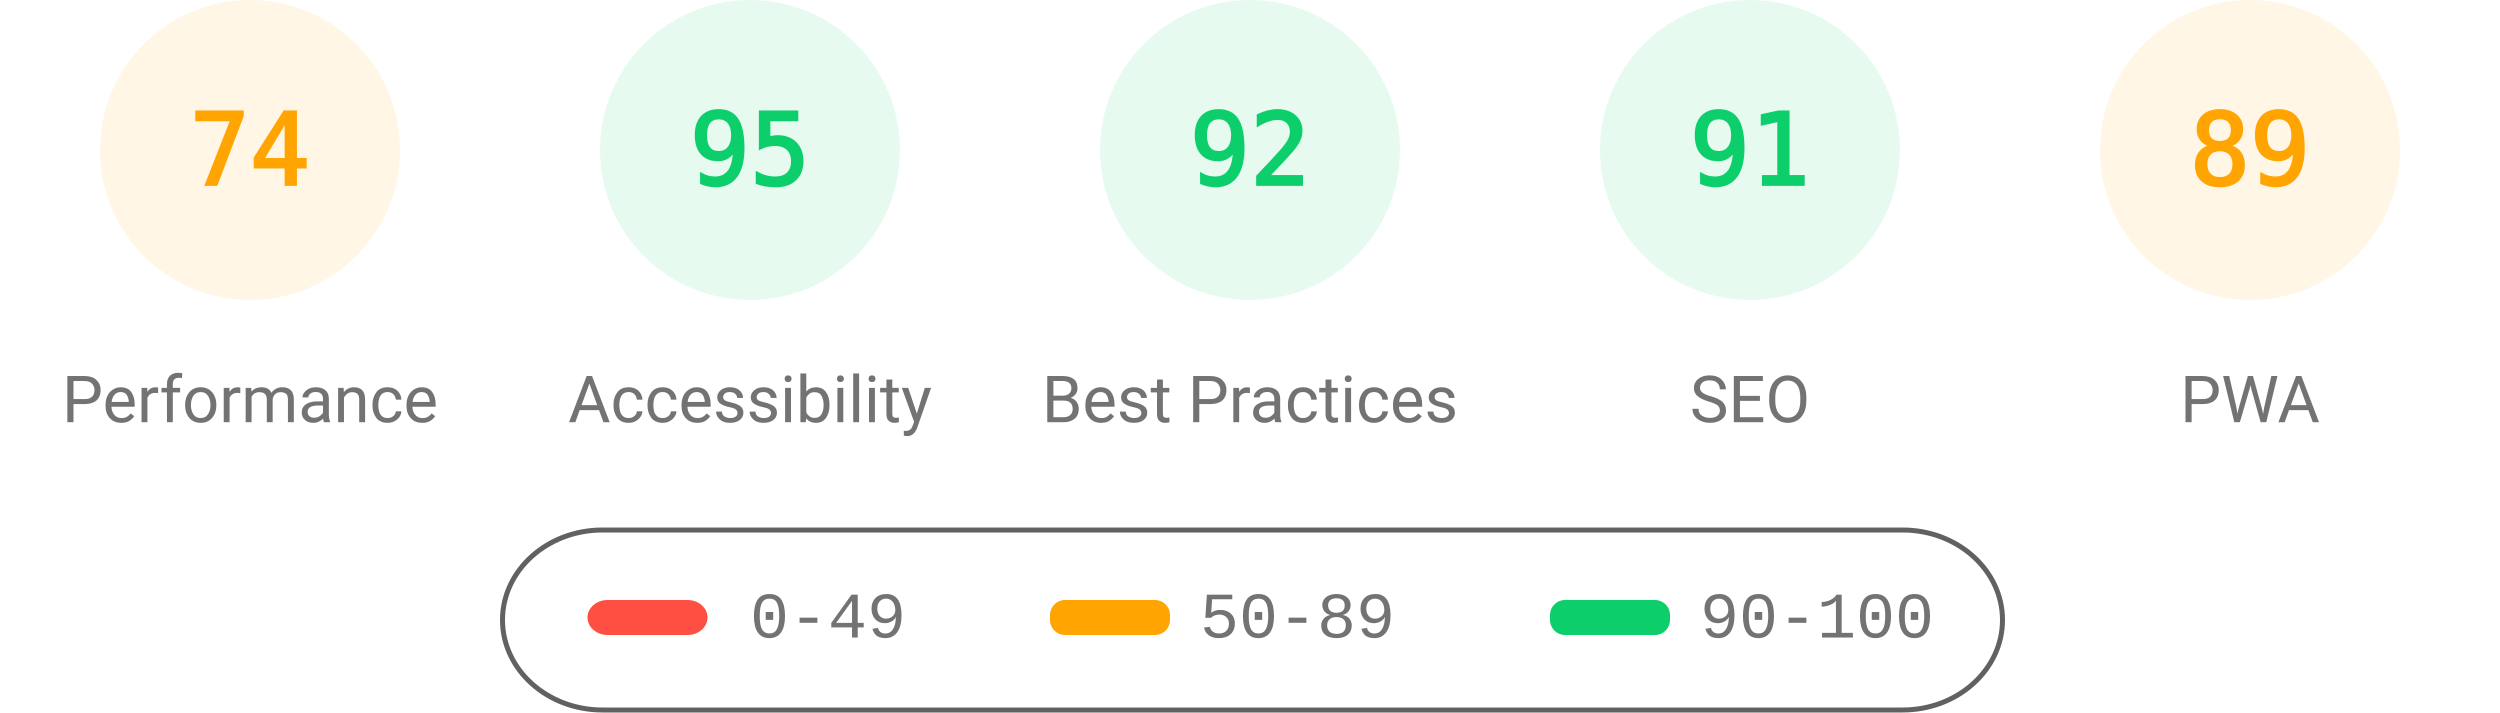
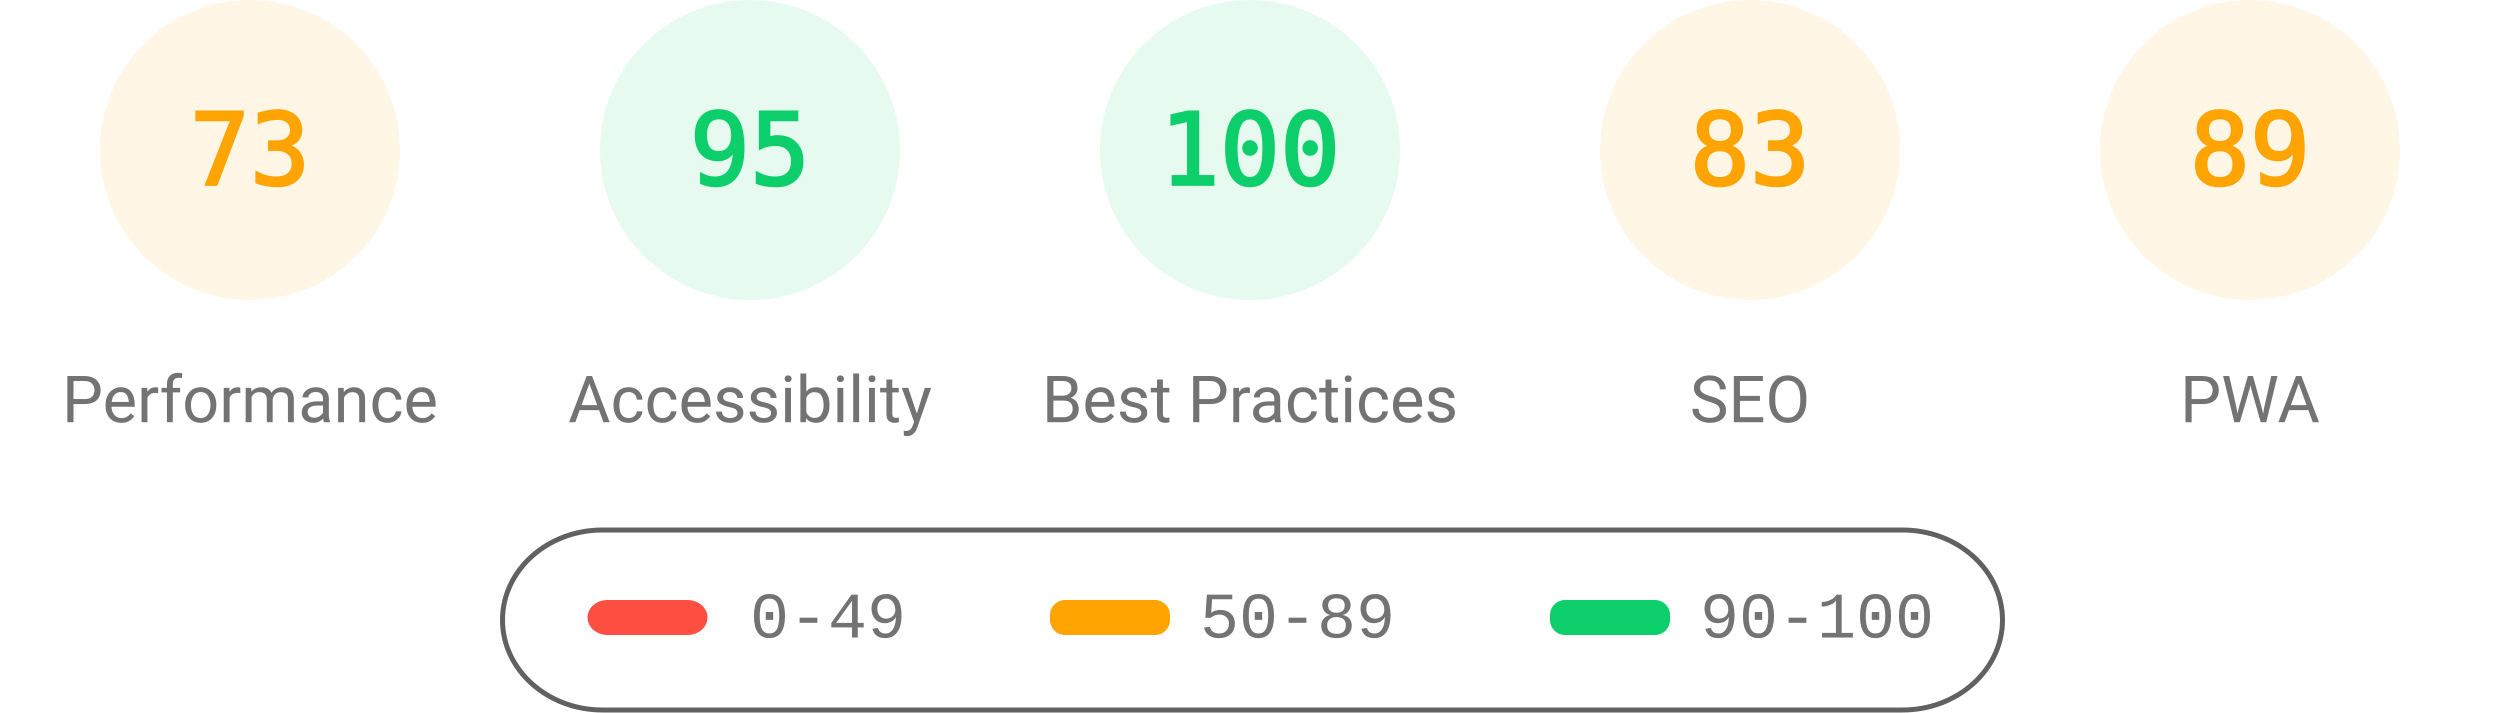
<svg xmlns="http://www.w3.org/2000/svg" fill="none" width="1000" height="285">
  <style>.gauge-base{opacity:.1}.gauge-arc{fill:none;animation-delay:250ms;stroke-linecap:round;transform:rotate(-90deg);transform-origin:100px 60px;animation:load-gauge 1s ease forwards}.guage-text{font-size:40px;font-family:monospace;text-align:center}.guage-red{color:#ff4e42;fill:#ff4e42;stroke:#ff4e42}.guage-orange{color:#ffa400;fill:#ffa400;stroke:#ffa400}.guage-green{color:#0cce6b;fill:#0cce6b;stroke:#0cce6b}.guage-undefined{color:#5c5c5c;fill:#5c5c5c;stroke:#5c5c5c}.guage-title{color:#737373;fill:#737373;stroke:none;font-size:26px;line-height:26px;font-family:Roboto,Halvetica,Arial,sans-serif}@keyframes load-gauge{from{stroke-dasharray:0 352.858}}</style>
  <svg class="guage-div guage-perf guage-orange" viewBox="0 0 200 200" width="200" height="200">
    <circle class="gauge-base" r="56" cx="100" cy="60" stroke-width="8" />
-     <circle class="gauge-arc guage-arc-1" r="56" cx="100" cy="60" stroke-width="8" style="stroke-dasharray:260.375,351.858" />
-     <text class="guage-text" x="100" y="60" alignment-baseline="central" dominant-baseline="central" text-anchor="middle">74</text>
+     <circle class="gauge-arc guage-arc-1" r="56" cx="100" cy="60" stroke-width="8" style="stroke-dasharray:256.856,351.858" />
+     <text class="guage-text" x="100" y="60" alignment-baseline="central" dominant-baseline="central" text-anchor="middle">73</text>
    <text class="guage-title" x="100" y="160" alignment-baseline="central" dominant-baseline="central" text-anchor="middle">Performance</text>
  </svg>
  <svg class="guage-div guage-acc guage-green" viewBox="0 0 200 200" width="200" height="200" x="200">
    <circle class="gauge-base" r="56" cx="100" cy="60" stroke-width="8" />
    <circle class="gauge-arc guage-arc-2" r="56" cx="100" cy="60" stroke-width="8" style="stroke-dasharray:334.265,351.858" />
    <text class="guage-text" x="100" y="60" alignment-baseline="central" dominant-baseline="central" text-anchor="middle">95</text>
    <text class="guage-title" x="100" y="160" alignment-baseline="central" dominant-baseline="central" text-anchor="middle">Accessibility</text>
  </svg>
  <svg class="guage-div guage-best guage-green" viewBox="0 0 200 200" width="200" height="200" x="400">
    <circle class="gauge-base" r="56" cx="100" cy="60" stroke-width="8" />
-     <circle class="gauge-arc guage-arc-3" r="56" cx="100" cy="60" stroke-width="8" style="stroke-dasharray:323.709,351.858" />
-     <text class="guage-text" x="100" y="60" alignment-baseline="central" dominant-baseline="central" text-anchor="middle">92</text>
+     <circle class="gauge-arc guage-arc-3" r="56" cx="100" cy="60" stroke-width="8" style="stroke-dasharray:351.858,351.858" />
+     <text class="guage-text" x="100" y="60" alignment-baseline="central" dominant-baseline="central" text-anchor="middle">100</text>
    <text class="guage-title" x="100" y="160" alignment-baseline="central" dominant-baseline="central" text-anchor="middle">Best Practices</text>
  </svg>
-   <svg class="guage-div guage-seo guage-green" viewBox="0 0 200 200" width="200" height="200" x="600">
+   <svg class="guage-div guage-seo guage-orange" viewBox="0 0 200 200" width="200" height="200" x="600">
    <circle class="gauge-base" r="56" cx="100" cy="60" stroke-width="8" />
-     <circle class="gauge-arc guage-arc-4" r="56" cx="100" cy="60" stroke-width="8" style="stroke-dasharray:320.191,351.858" />
-     <text class="guage-text" x="100" y="60" alignment-baseline="central" dominant-baseline="central" text-anchor="middle">91</text>
+     <circle class="gauge-arc guage-arc-4" r="56" cx="100" cy="60" stroke-width="8" style="stroke-dasharray:292.042,351.858" />
+     <text class="guage-text" x="100" y="60" alignment-baseline="central" dominant-baseline="central" text-anchor="middle">83</text>
    <text class="guage-title" x="100" y="160" alignment-baseline="central" dominant-baseline="central" text-anchor="middle">SEO</text>
  </svg>
  <svg class="guage-div guage-pwa guage-orange" viewBox="0 0 200 200" width="200" height="200" x="800">
    <circle class="gauge-base" r="56" cx="100" cy="60" stroke-width="8" />
    <circle class="gauge-arc guage-arc-4" r="56" cx="100" cy="60" stroke-width="8" style="stroke-dasharray:313.154,351.858" />
    <text class="guage-text" x="100" y="60" alignment-baseline="central" dominant-baseline="central" text-anchor="middle">89</text>
    <text class="guage-title" x="100" y="160" alignment-baseline="central" dominant-baseline="central" text-anchor="middle">PWA</text>
  </svg>
  <svg width="604" height="76" x="200" y="210">
    <path fill="none" id="canvas_background" d="M-1-1h604v80H-1z" />
    <rect fill-opacity="0" stroke="#616161" stroke-width="2" rx="40" id="svg_2" height="72" width="600" y="2" x="1" fill="#000" />
    <rect stroke="#000" rx="8" id="svg_3" height="14" width="48" y="30" x="35" stroke-opacity="null" stroke-width="0" fill="#ff4e42" />
    <rect stroke="#000" rx="6" id="svg_4" height="14" width="48" y="30" x="220" stroke-opacity="null" stroke-width="0" fill="#ffa400" />
    <rect stroke="#000" rx="6" id="svg_5" height="14" width="48" y="30" x="420" stroke-opacity="null" stroke-width="0" fill="#0cce6b" />
    <text xml:space="preserve" text-anchor="start" font-family="'Courier New', Courier, monospace" font-size="26" id="svg_6" y="45" x="100" stroke-opacity="null" stroke-width="0" stroke="#000" fill="#737373">0-49</text>
    <text xml:space="preserve" text-anchor="start" font-family="'Courier New', Courier, monospace" font-size="26" id="svg_7" y="45" x="280" stroke-opacity="null" stroke-width="0" stroke="#000" fill="#737373">50-89</text>
    <text xml:space="preserve" text-anchor="start" font-family="'Courier New', Courier, monospace" font-size="26" id="svg_8" y="45" x="480" stroke-opacity="null" stroke-width="0" stroke="#000" fill="#737373">90-100</text>
  </svg>
</svg>
